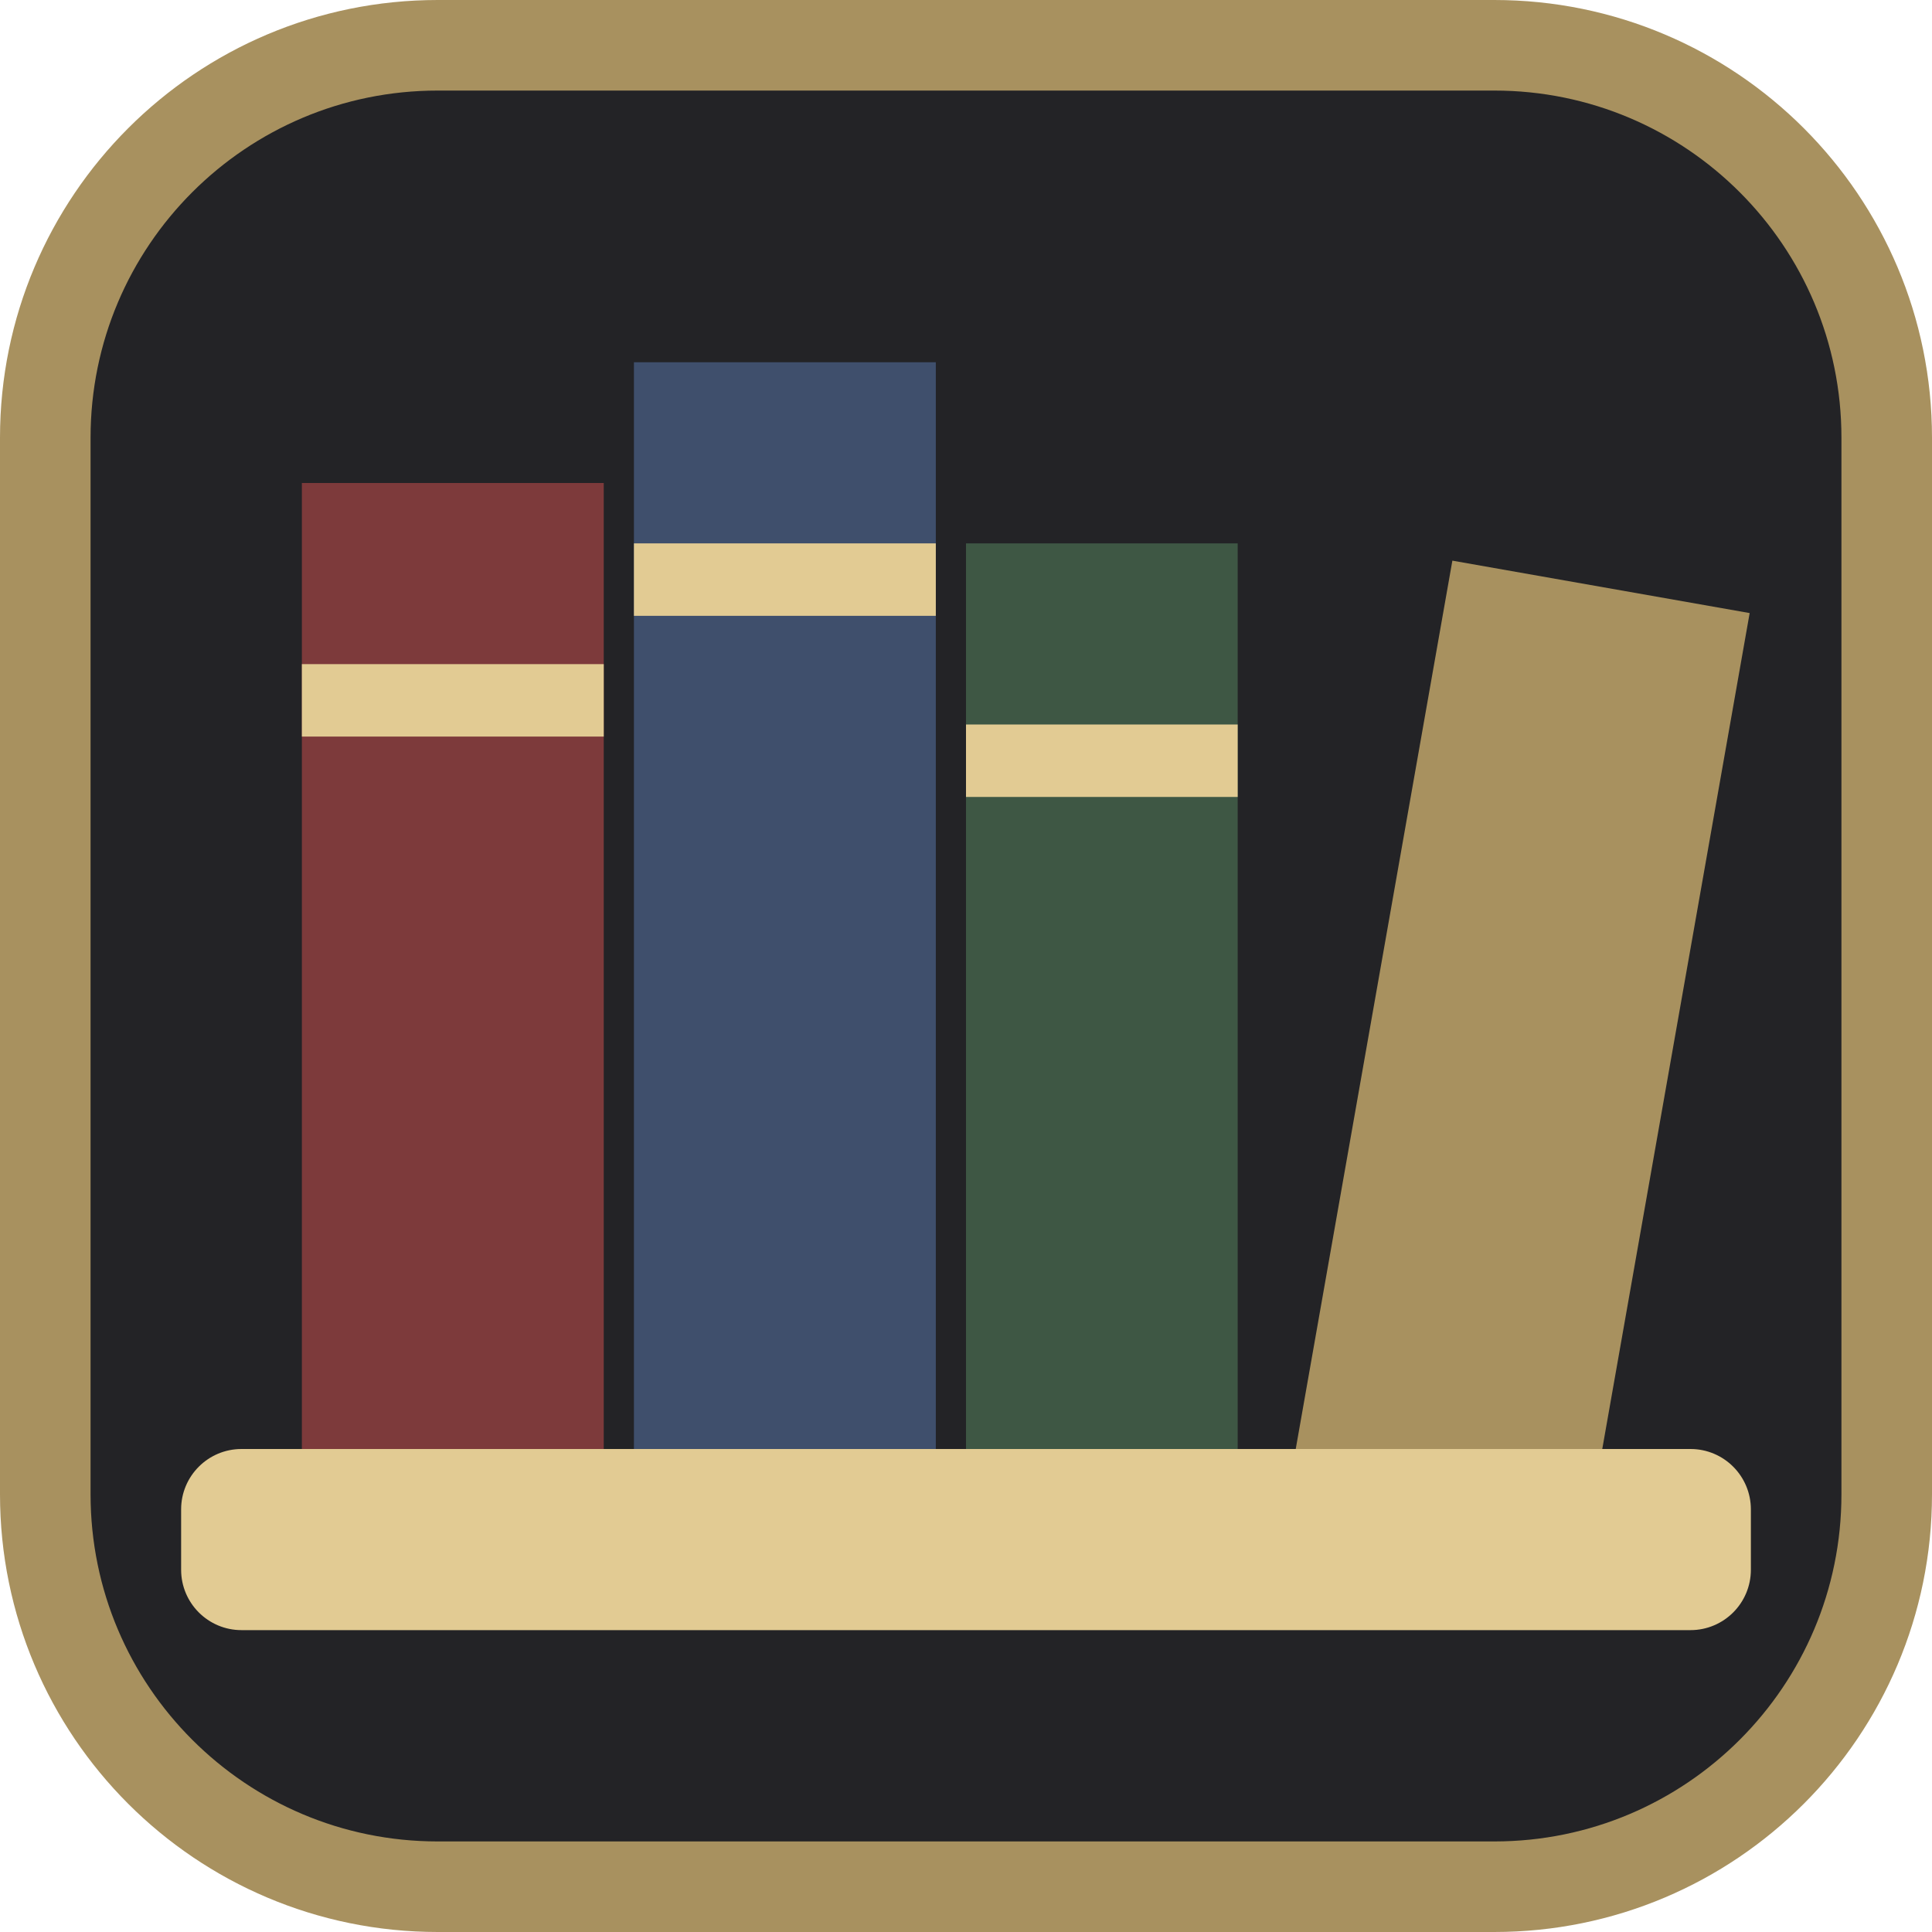
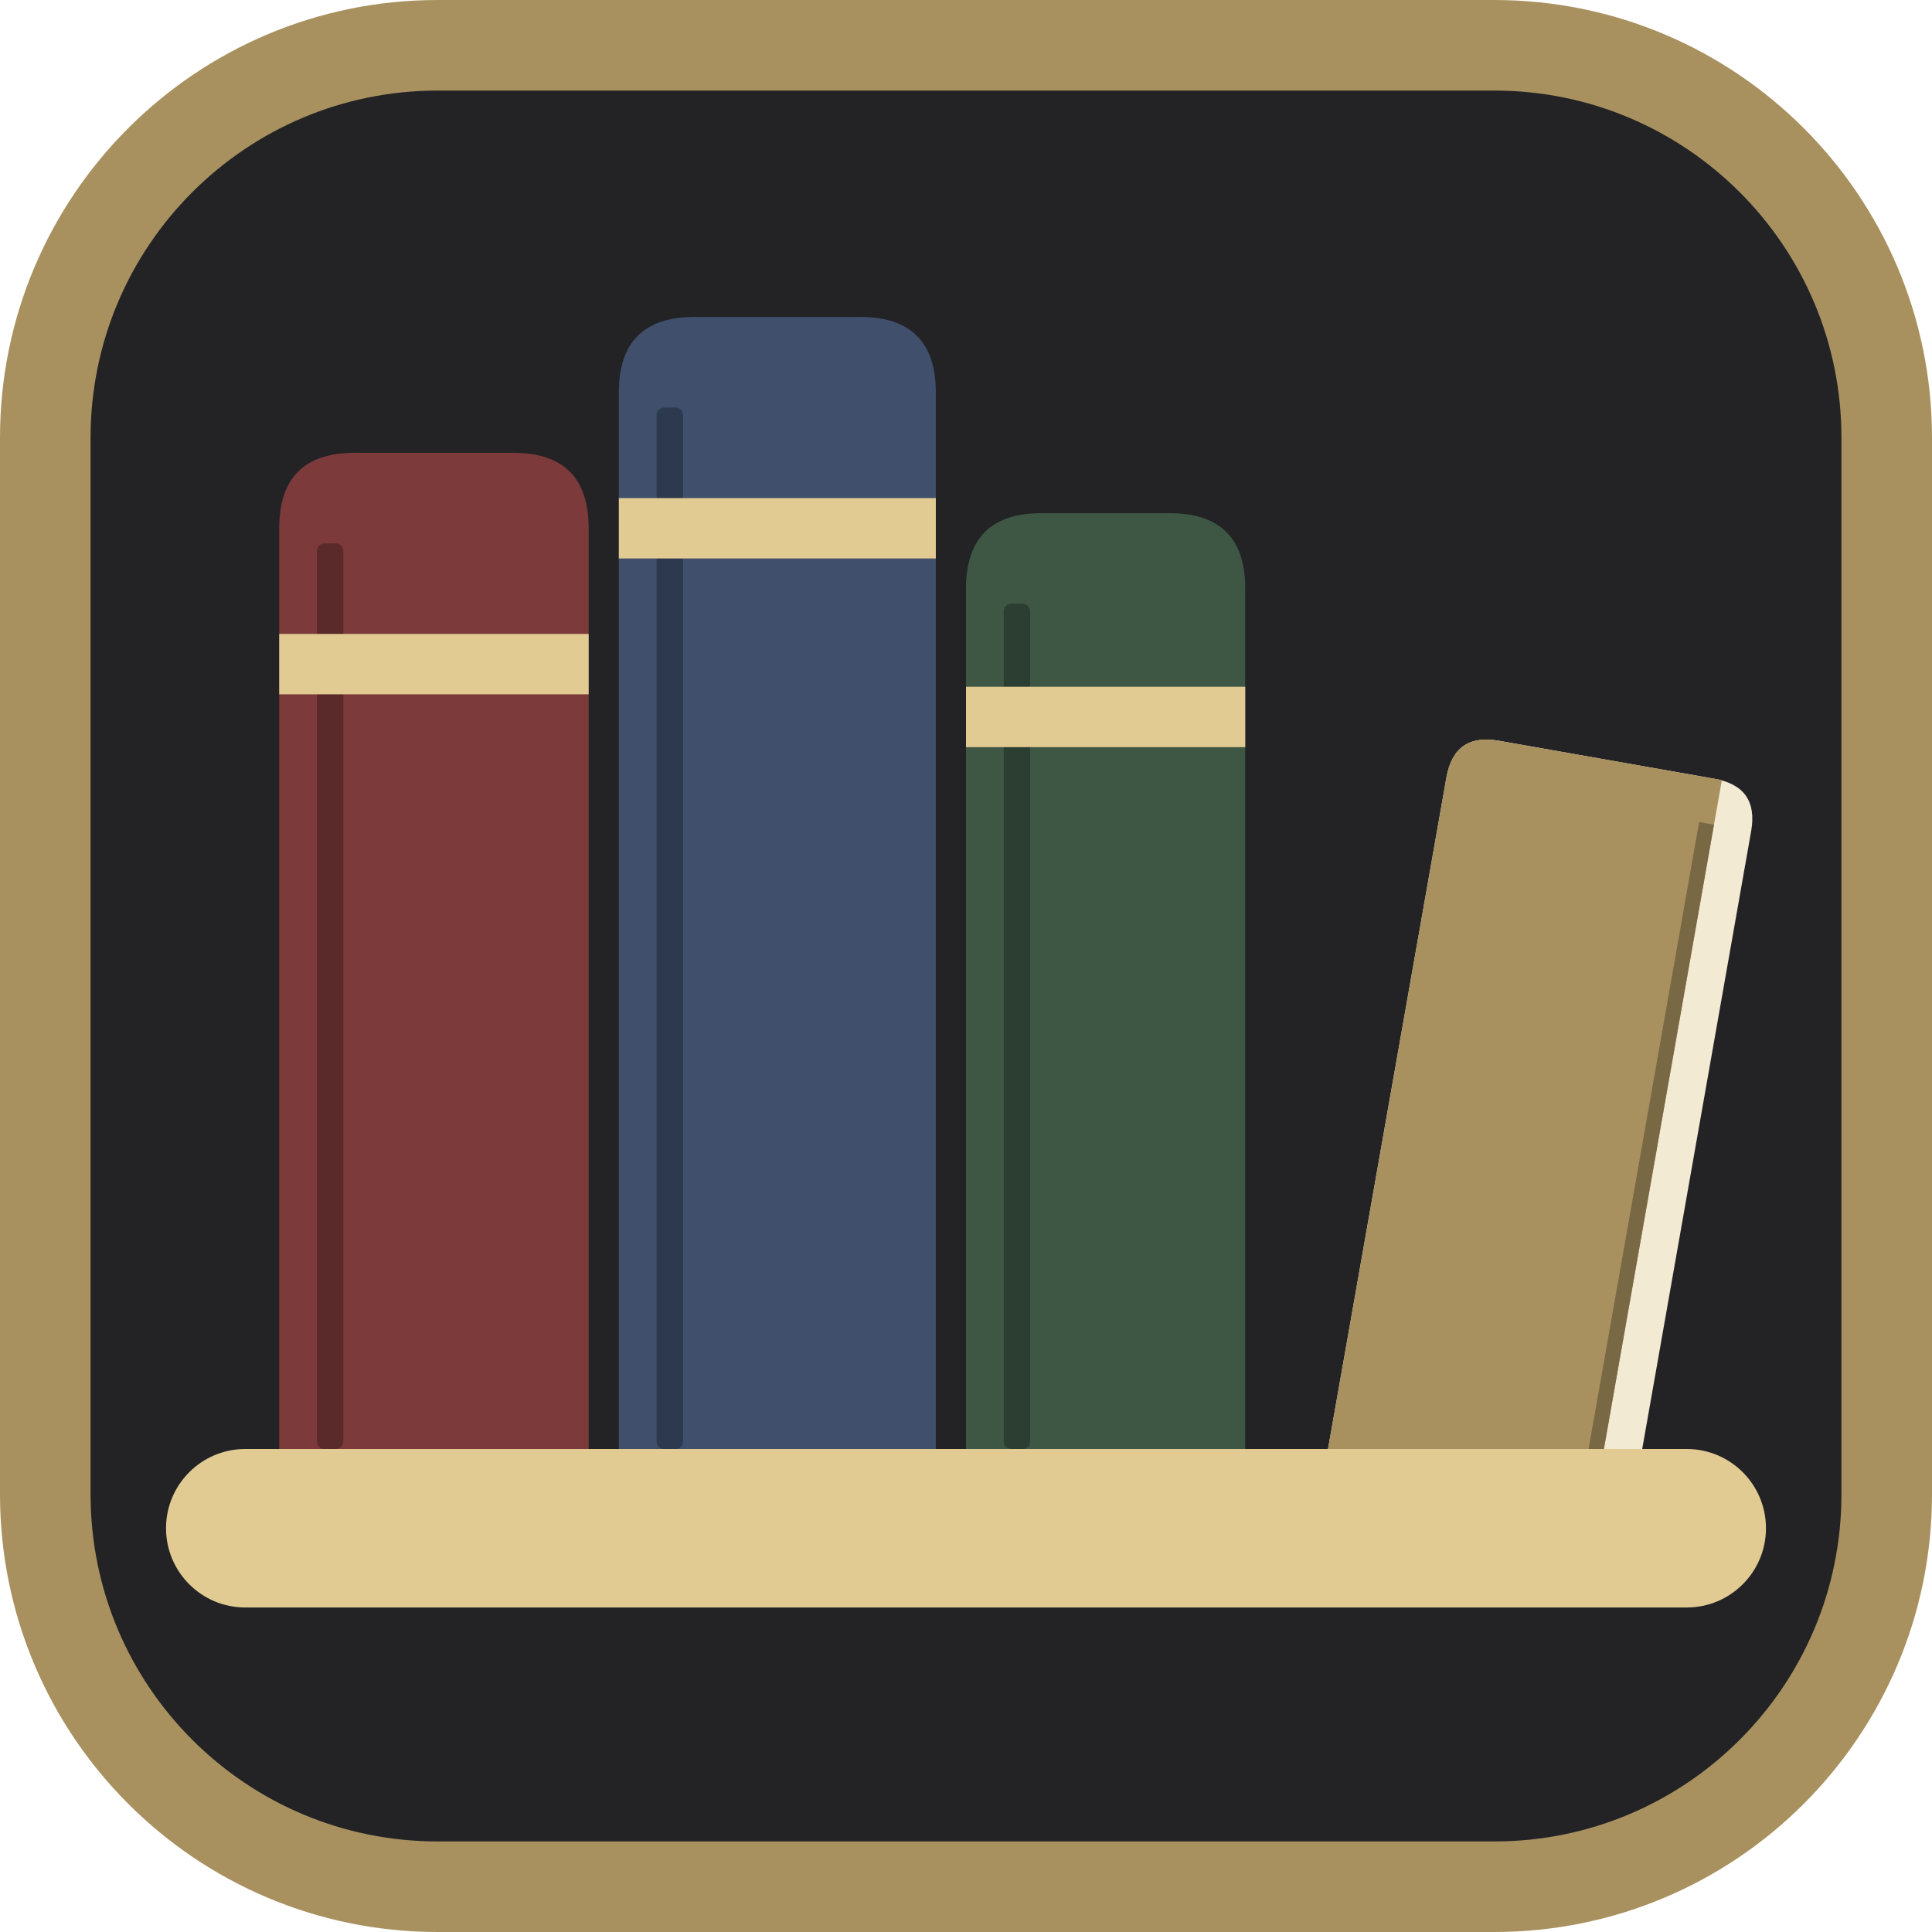
- <svg xmlns="http://www.w3.org/2000/svg" viewBox="0 0 32 32">
-   <rect x="0.75" y="0.75" width="30.5" height="30.5" rx="6.5" fill="#232326" stroke="#a8915f" stroke-width="1.5" />
-   <rect x="5" y="8" width="5" height="16" fill="#7d3a3b" />
-   <rect x="10.5" y="6" width="5" height="18" fill="#3f4f6c" />
-   <rect x="16" y="9" width="4.5" height="15" fill="#3e5744" />
-   <rect x="21.5" y="9.5" width="5" height="15" fill="#a8915f" transform="rotate(10 24 24)" />
-   <rect x="5" y="11" width="5" height="1.2" fill="#e2cb93" />
-   <rect x="10.5" y="9" width="5" height="1.2" fill="#e2cb93" />
-   <rect x="16" y="12" width="4.5" height="1.2" fill="#e2cb93" />
-   <rect x="3" y="24" width="26" height="3" rx="1" fill="#e2cb93" />
+ <svg xmlns="http://www.w3.org/2000/svg" viewBox="0 0 256 256">
+   <rect x="6" y="6" width="244" height="244" rx="52" fill="#232326" stroke="#a8915f" stroke-width="12" />
+   <path d="M37,192 L37,70 Q37,60 47,60 L68,60 Q78,60 78,70 L78,192 Z" fill="#7d3a3b" />
+   <rect x="42" y="72" width="3.5" height="120" rx="1" fill="#5a2a2b" />
+   <rect x="37" y="84" width="41" height="8" fill="#e2cb93" />
+   <path d="M82,192 L82,52 Q82,42 92,42 L114,42 Q124,42 124,52 L124,192 Z" fill="#3f4f6c" />
+   <rect x="87" y="54" width="3.5" height="138" rx="1" fill="#2d394e" />
+   <rect x="82" y="66" width="42" height="8" fill="#e2cb93" />
+   <path d="M128,192 L128,78 Q128,68 138,68 L155,68 Q165,68 165,78 L165,192 Z" fill="#3e5744" />
+   <rect x="133" y="80" width="3.5" height="112" rx="1" fill="#2c3d31" />
+   <rect x="128" y="91" width="37" height="8" fill="#e2cb93" />
+   <g transform="rotate(10 178 192)">
+     <path d="M176,194 L176,102 Q176,96 182,96 L211,96 Q217,96 217,102 L217,194 Z" fill="#f3ead4" />
+     <path d="M176,194 L176,102 Q176,96 182,96 L212,96 L212,194 Z" fill="#a8915f" />
+     <rect x="210" y="102" width="2" height="92" fill="#796844" />
+   </g>
+   <rect x="22" y="192" width="212" height="21" rx="10.5" fill="#e2cb93" />
</svg>
